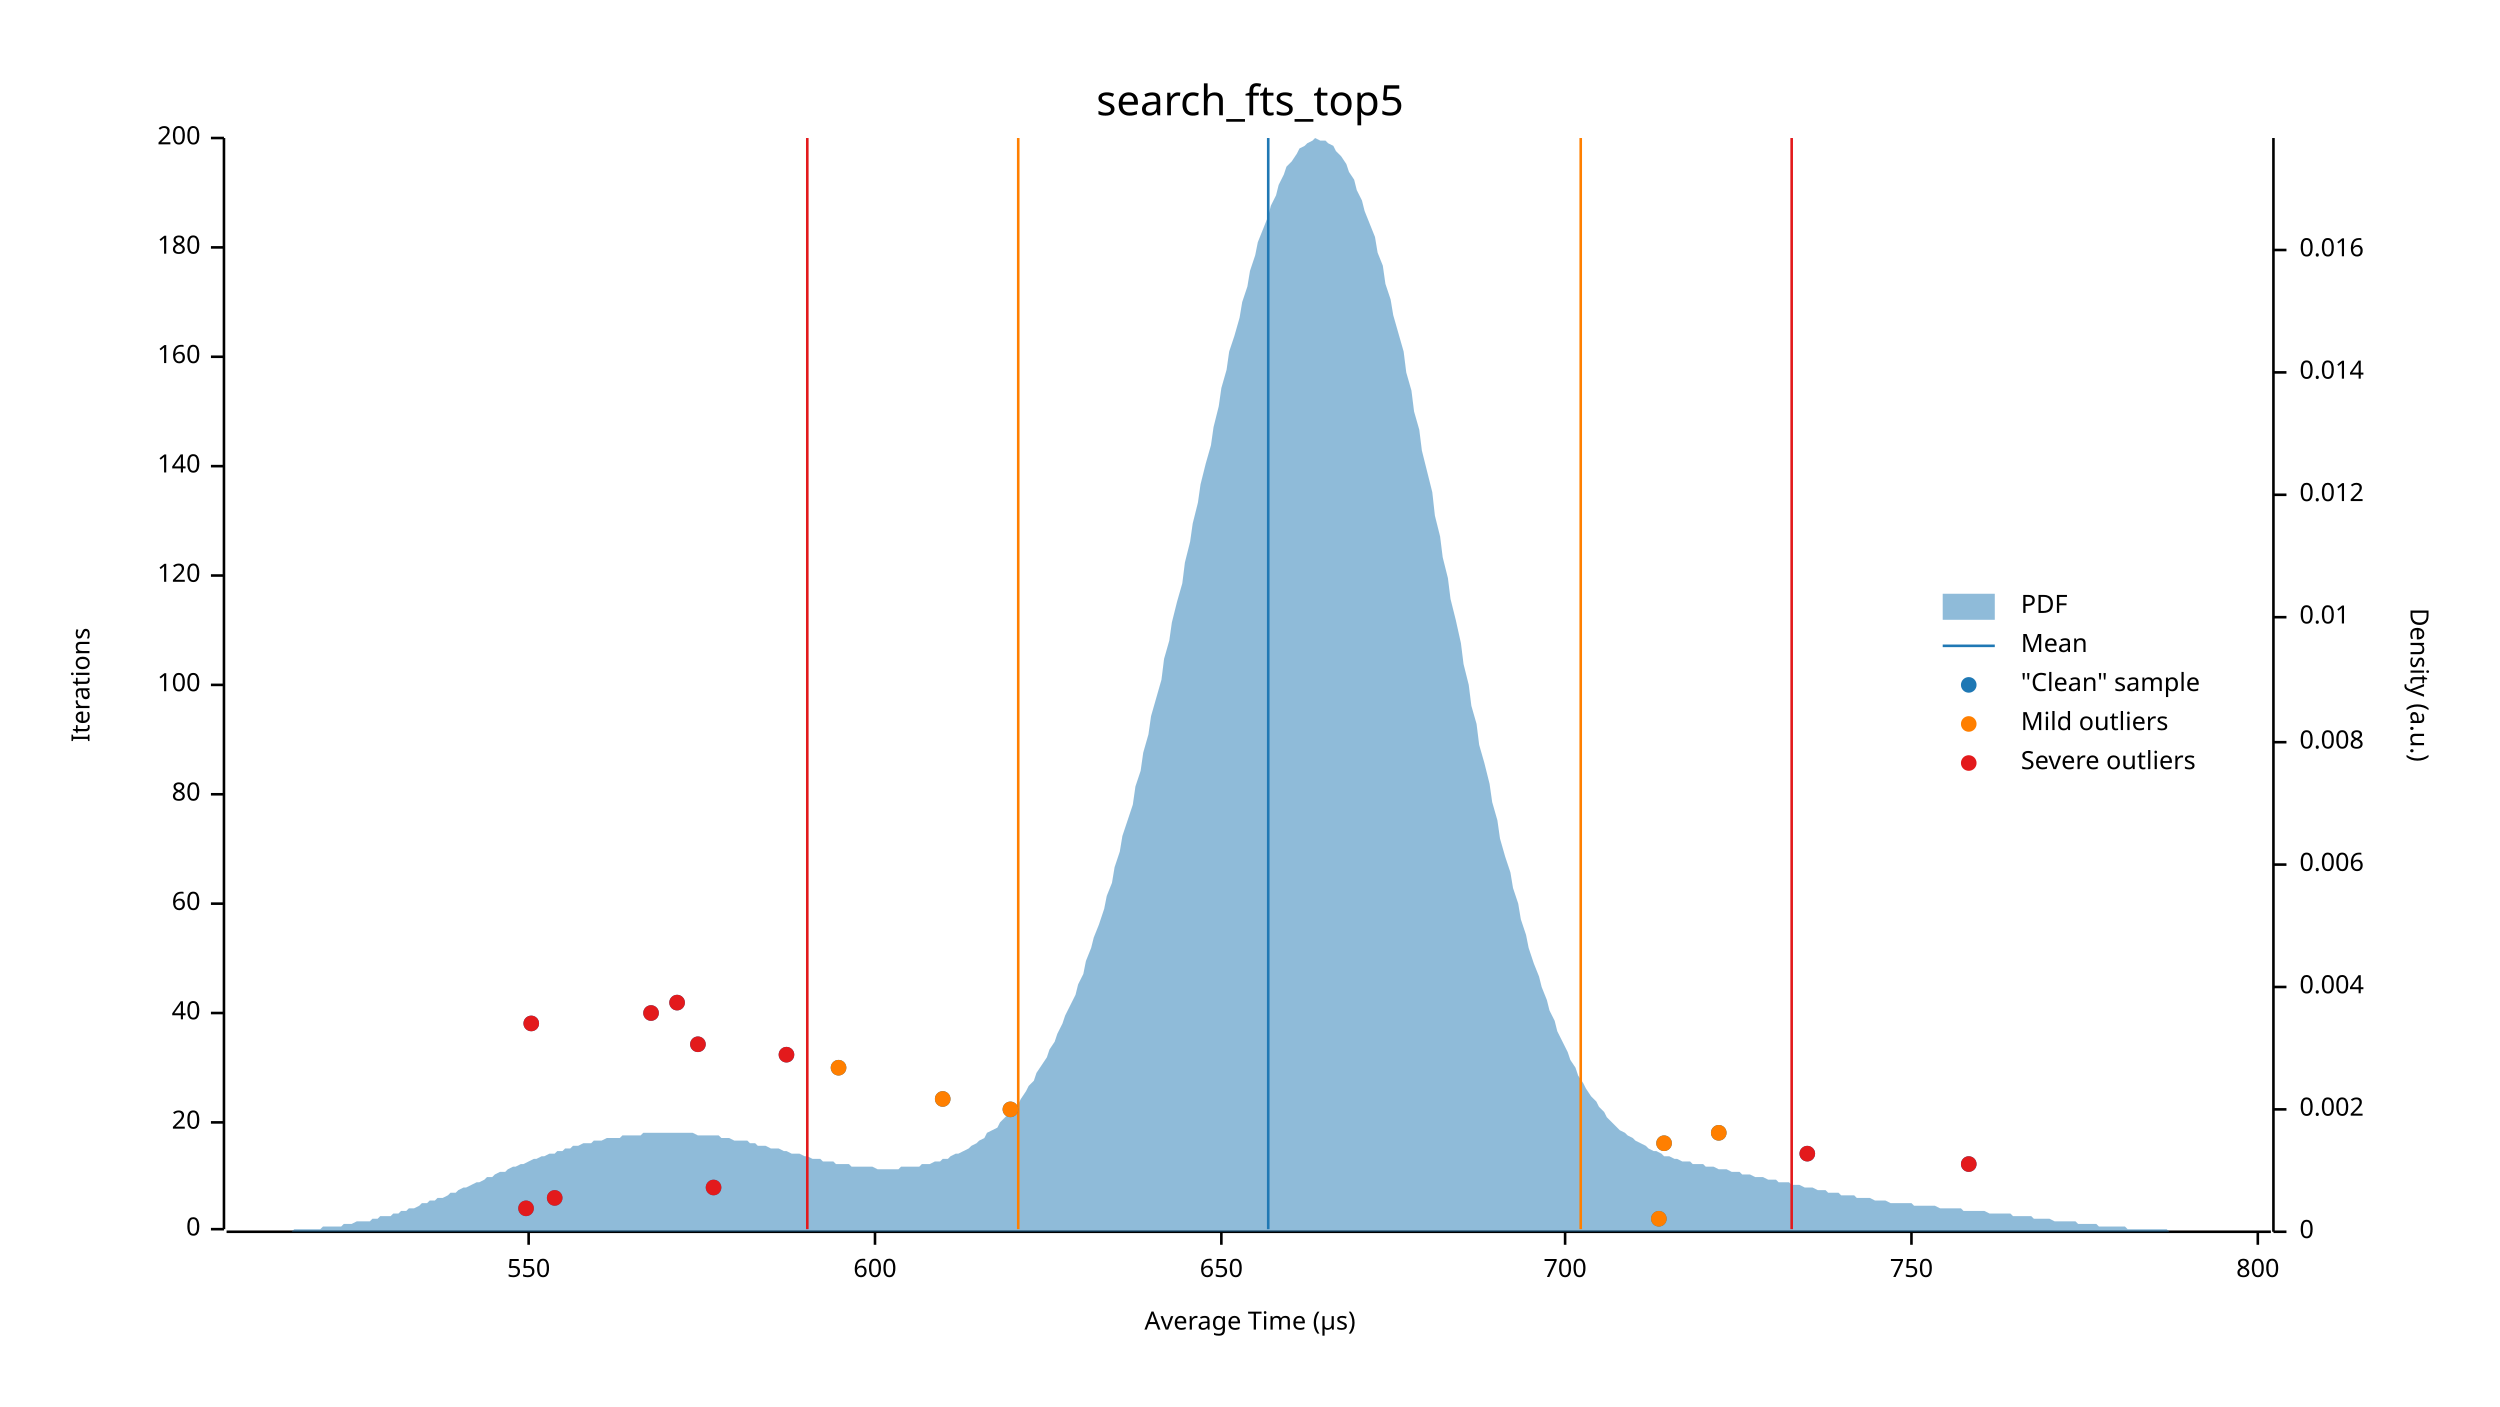
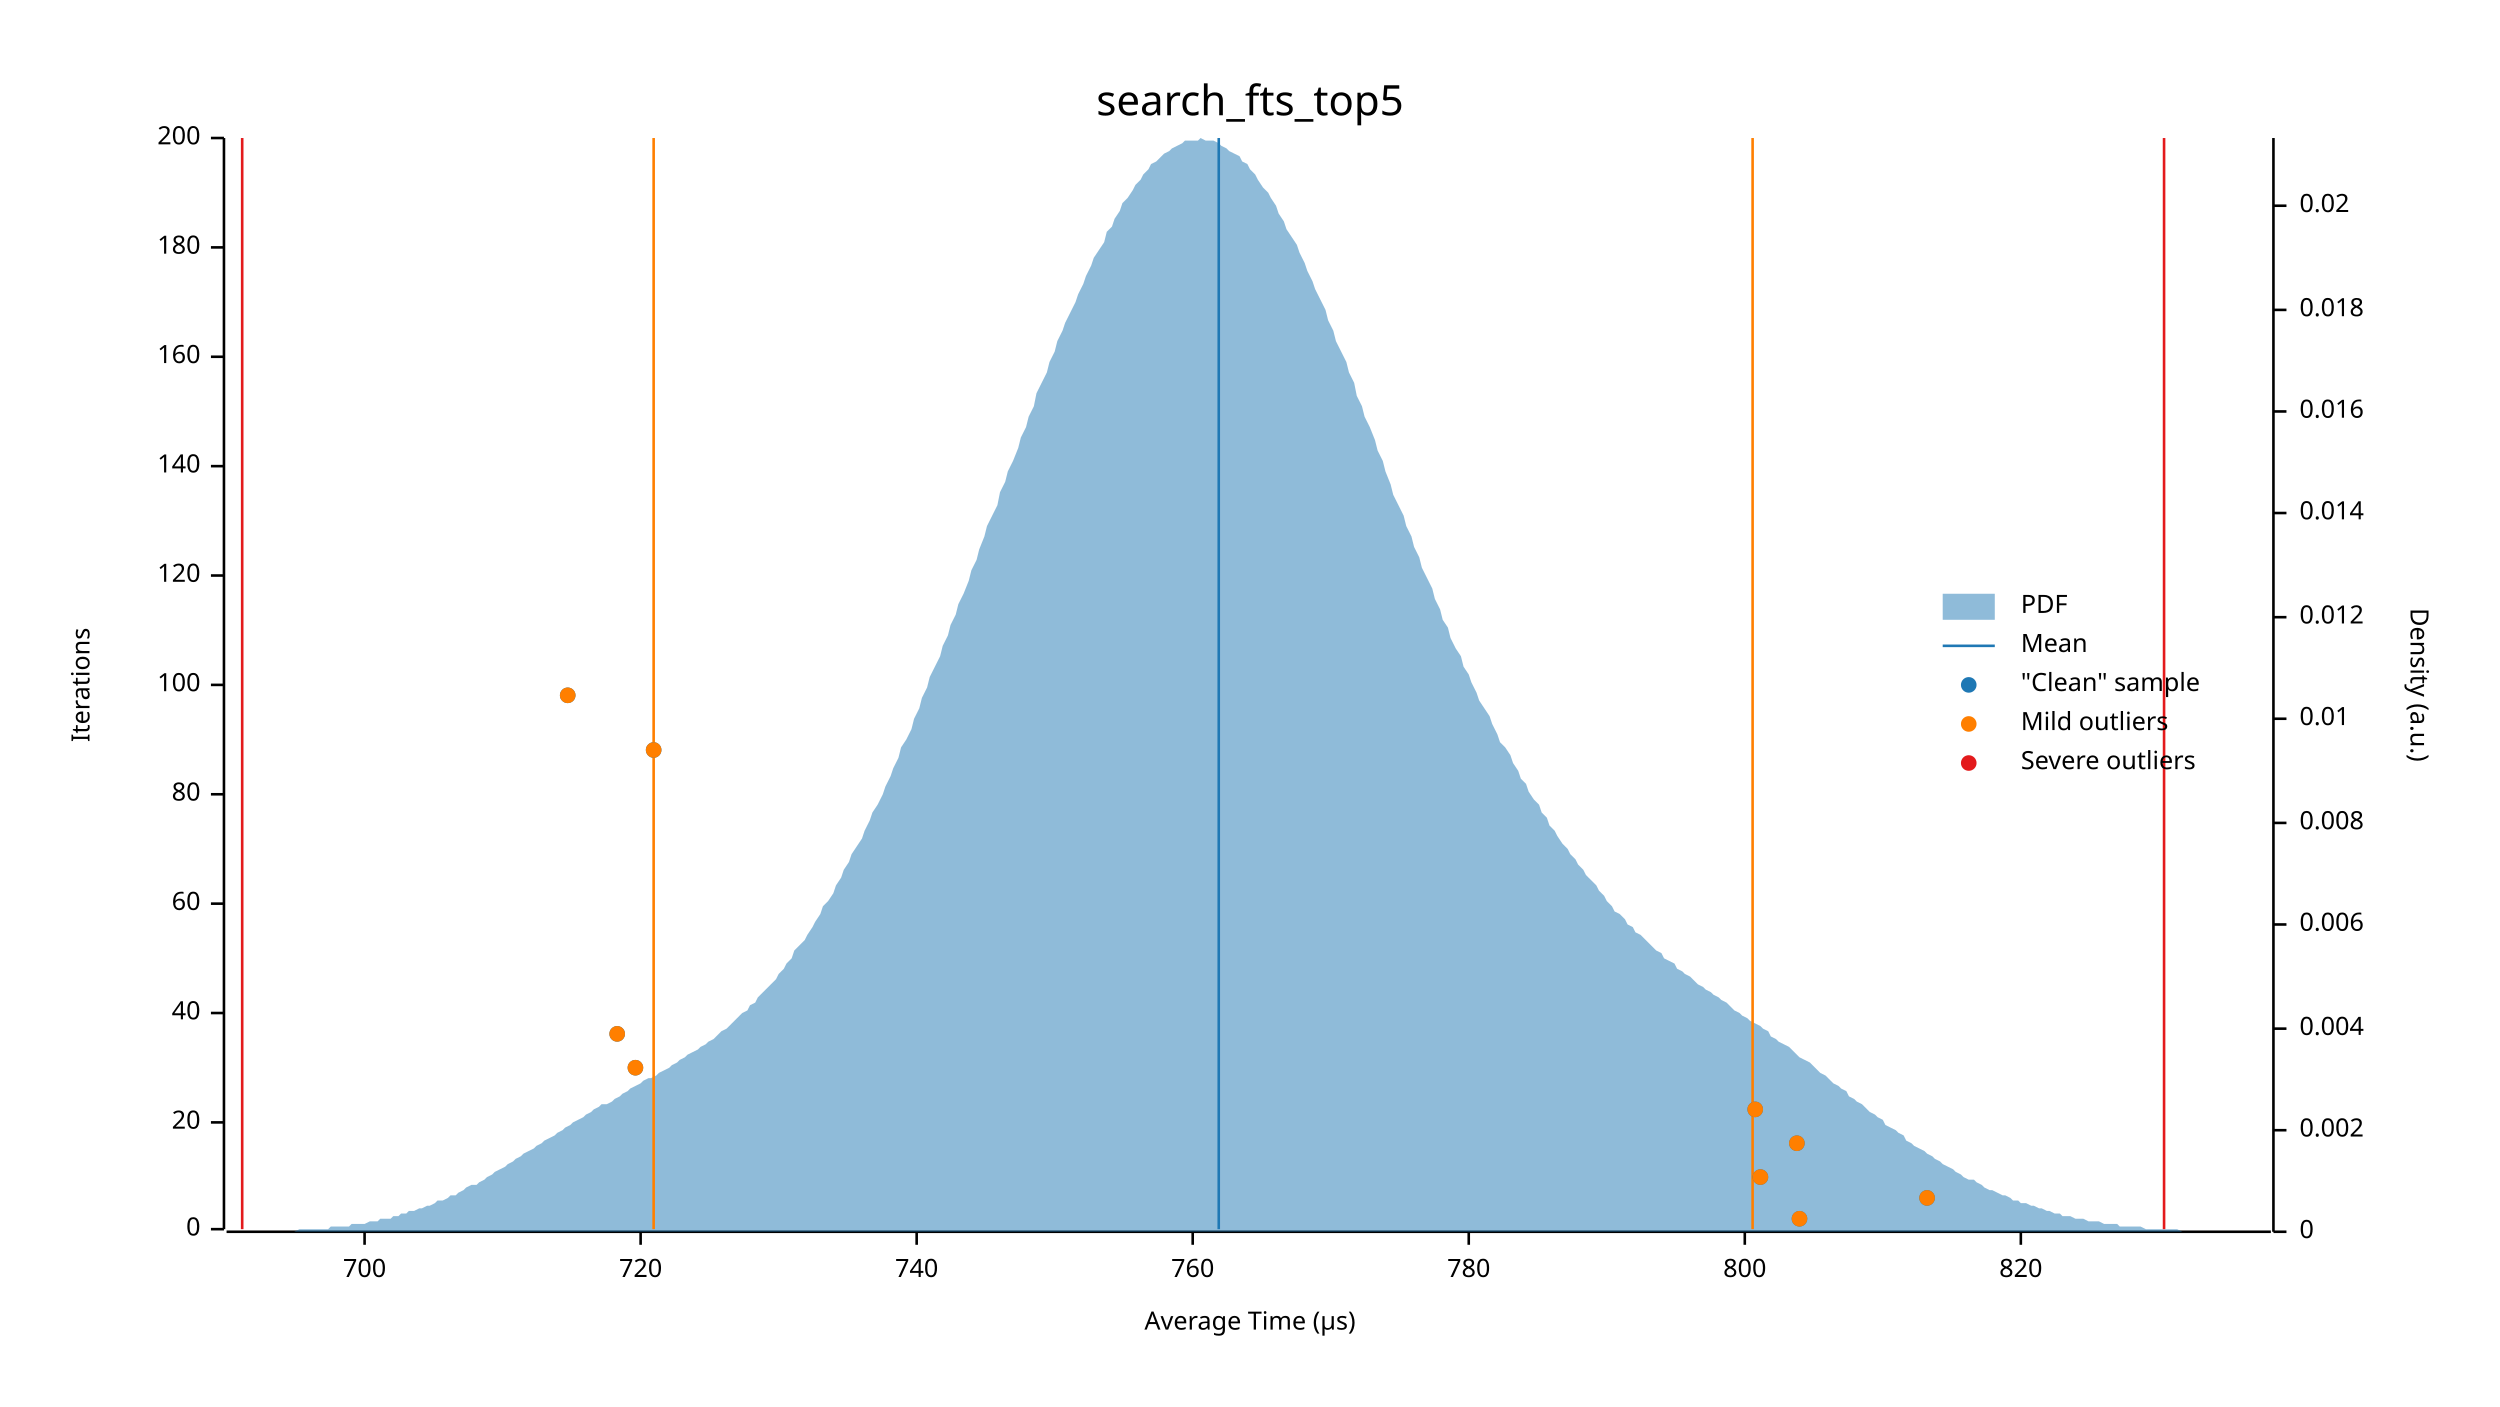
<svg xmlns="http://www.w3.org/2000/svg" width="960" height="540" viewBox="0 0 960 540">
  <text x="480" y="32" dy="0.76em" text-anchor="middle" font-family="sans-serif" font-size="16.129" opacity="1" fill="#000000">
search_fts_top5
</text>
  <text x="27" y="263" dy="0.76em" text-anchor="middle" font-family="sans-serif" font-size="9.677" opacity="1" fill="#000000" transform="rotate(270, 27, 263)">
Iterations
</text>
  <text x="480" y="513" dy="-0.5ex" text-anchor="middle" font-family="sans-serif" font-size="9.677" opacity="1" fill="#000000">
Average Time (µs)
</text>
  <polyline fill="none" opacity="1" stroke="#000000" stroke-width="1" points="86,53 86,472 " />
  <text x="77" y="472" dy="0.5ex" text-anchor="end" font-family="sans-serif" font-size="9.677" opacity="1" fill="#000000">
0
</text>
  <polyline fill="none" opacity="1" stroke="#000000" stroke-width="1" points="81,472 86,472 " />
  <text x="77" y="431" dy="0.5ex" text-anchor="end" font-family="sans-serif" font-size="9.677" opacity="1" fill="#000000">
20
</text>
  <polyline fill="none" opacity="1" stroke="#000000" stroke-width="1" points="81,431 86,431 " />
  <text x="77" y="389" dy="0.5ex" text-anchor="end" font-family="sans-serif" font-size="9.677" opacity="1" fill="#000000">
40
</text>
  <polyline fill="none" opacity="1" stroke="#000000" stroke-width="1" points="81,389 86,389 " />
  <text x="77" y="347" dy="0.5ex" text-anchor="end" font-family="sans-serif" font-size="9.677" opacity="1" fill="#000000">
60
</text>
  <polyline fill="none" opacity="1" stroke="#000000" stroke-width="1" points="81,347 86,347 " />
  <text x="77" y="305" dy="0.5ex" text-anchor="end" font-family="sans-serif" font-size="9.677" opacity="1" fill="#000000">
80
</text>
  <polyline fill="none" opacity="1" stroke="#000000" stroke-width="1" points="81,305 86,305 " />
  <text x="77" y="263" dy="0.5ex" text-anchor="end" font-family="sans-serif" font-size="9.677" opacity="1" fill="#000000">
100
</text>
  <polyline fill="none" opacity="1" stroke="#000000" stroke-width="1" points="81,263 86,263 " />
  <text x="77" y="221" dy="0.5ex" text-anchor="end" font-family="sans-serif" font-size="9.677" opacity="1" fill="#000000">
120
</text>
  <polyline fill="none" opacity="1" stroke="#000000" stroke-width="1" points="81,221 86,221 " />
  <text x="77" y="179" dy="0.5ex" text-anchor="end" font-family="sans-serif" font-size="9.677" opacity="1" fill="#000000">
140
</text>
  <polyline fill="none" opacity="1" stroke="#000000" stroke-width="1" points="81,179 86,179 " />
  <text x="77" y="137" dy="0.5ex" text-anchor="end" font-family="sans-serif" font-size="9.677" opacity="1" fill="#000000">
160
</text>
  <polyline fill="none" opacity="1" stroke="#000000" stroke-width="1" points="81,137 86,137 " />
  <text x="77" y="95" dy="0.5ex" text-anchor="end" font-family="sans-serif" font-size="9.677" opacity="1" fill="#000000">
180
</text>
  <polyline fill="none" opacity="1" stroke="#000000" stroke-width="1" points="81,95 86,95 " />
  <text x="77" y="53" dy="0.5ex" text-anchor="end" font-family="sans-serif" font-size="9.677" opacity="1" fill="#000000">
200
</text>
  <polyline fill="none" opacity="1" stroke="#000000" stroke-width="1" points="81,53 86,53 " />
  <polyline fill="none" opacity="1" stroke="#000000" stroke-width="1" points="87,473 872,473 " />
-   <text x="203" y="483" dy="0.76em" text-anchor="middle" font-family="sans-serif" font-size="9.677" opacity="1" fill="#000000">
- 550
- </text>
-   <polyline fill="none" opacity="1" stroke="#000000" stroke-width="1" points="203,473 203,478 " />
-   <text x="336" y="483" dy="0.76em" text-anchor="middle" font-family="sans-serif" font-size="9.677" opacity="1" fill="#000000">
- 600
- </text>
-   <polyline fill="none" opacity="1" stroke="#000000" stroke-width="1" points="336,473 336,478 " />
-   <text x="469" y="483" dy="0.76em" text-anchor="middle" font-family="sans-serif" font-size="9.677" opacity="1" fill="#000000">
- 650
- </text>
-   <polyline fill="none" opacity="1" stroke="#000000" stroke-width="1" points="469,473 469,478 " />
-   <text x="601" y="483" dy="0.76em" text-anchor="middle" font-family="sans-serif" font-size="9.677" opacity="1" fill="#000000">
+   <text x="140" y="483" dy="0.76em" text-anchor="middle" font-family="sans-serif" font-size="9.677" opacity="1" fill="#000000">
700
</text>
-   <polyline fill="none" opacity="1" stroke="#000000" stroke-width="1" points="601,473 601,478 " />
-   <text x="734" y="483" dy="0.76em" text-anchor="middle" font-family="sans-serif" font-size="9.677" opacity="1" fill="#000000">
- 750
+   <polyline fill="none" opacity="1" stroke="#000000" stroke-width="1" points="140,473 140,478 " />
+   <text x="246" y="483" dy="0.76em" text-anchor="middle" font-family="sans-serif" font-size="9.677" opacity="1" fill="#000000">
+ 720
</text>
-   <polyline fill="none" opacity="1" stroke="#000000" stroke-width="1" points="734,473 734,478 " />
-   <text x="867" y="483" dy="0.76em" text-anchor="middle" font-family="sans-serif" font-size="9.677" opacity="1" fill="#000000">
+   <polyline fill="none" opacity="1" stroke="#000000" stroke-width="1" points="246,473 246,478 " />
+   <text x="352" y="483" dy="0.76em" text-anchor="middle" font-family="sans-serif" font-size="9.677" opacity="1" fill="#000000">
+ 740
+ </text>
+   <polyline fill="none" opacity="1" stroke="#000000" stroke-width="1" points="352,473 352,478 " />
+   <text x="458" y="483" dy="0.76em" text-anchor="middle" font-family="sans-serif" font-size="9.677" opacity="1" fill="#000000">
+ 760
+ </text>
+   <polyline fill="none" opacity="1" stroke="#000000" stroke-width="1" points="458,473 458,478 " />
+   <text x="564" y="483" dy="0.76em" text-anchor="middle" font-family="sans-serif" font-size="9.677" opacity="1" fill="#000000">
+ 780
+ </text>
+   <polyline fill="none" opacity="1" stroke="#000000" stroke-width="1" points="564,473 564,478 " />
+   <text x="670" y="483" dy="0.76em" text-anchor="middle" font-family="sans-serif" font-size="9.677" opacity="1" fill="#000000">
800
</text>
-   <polyline fill="none" opacity="1" stroke="#000000" stroke-width="1" points="867,473 867,478 " />
+   <polyline fill="none" opacity="1" stroke="#000000" stroke-width="1" points="670,473 670,478 " />
+   <text x="776" y="483" dy="0.76em" text-anchor="middle" font-family="sans-serif" font-size="9.677" opacity="1" fill="#000000">
+ 820
+ </text>
+   <polyline fill="none" opacity="1" stroke="#000000" stroke-width="1" points="776,473 776,478 " />
  <text x="933" y="263" dy="0.76em" text-anchor="middle" font-family="sans-serif" font-size="9.677" opacity="1" fill="#000000" transform="rotate(90, 933, 263)">
Density (a.u.)
</text>
  <polyline fill="none" opacity="1" stroke="#000000" stroke-width="1" points="873,53 873,473 " />
  <text x="883" y="473" dy="0.5ex" text-anchor="start" font-family="sans-serif" font-size="9.677" opacity="1" fill="#000000">
0
</text>
  <polyline fill="none" opacity="1" stroke="#000000" stroke-width="1" points="873,473 878,473 " />
-   <text x="883" y="426" dy="0.5ex" text-anchor="start" font-family="sans-serif" font-size="9.677" opacity="1" fill="#000000">
+   <text x="883" y="434" dy="0.5ex" text-anchor="start" font-family="sans-serif" font-size="9.677" opacity="1" fill="#000000">
0.002
</text>
-   <polyline fill="none" opacity="1" stroke="#000000" stroke-width="1" points="873,426 878,426 " />
-   <text x="883" y="379" dy="0.5ex" text-anchor="start" font-family="sans-serif" font-size="9.677" opacity="1" fill="#000000">
+   <polyline fill="none" opacity="1" stroke="#000000" stroke-width="1" points="873,434 878,434 " />
+   <text x="883" y="395" dy="0.5ex" text-anchor="start" font-family="sans-serif" font-size="9.677" opacity="1" fill="#000000">
0.004
</text>
-   <polyline fill="none" opacity="1" stroke="#000000" stroke-width="1" points="873,379 878,379 " />
-   <text x="883" y="332" dy="0.5ex" text-anchor="start" font-family="sans-serif" font-size="9.677" opacity="1" fill="#000000">
+   <polyline fill="none" opacity="1" stroke="#000000" stroke-width="1" points="873,395 878,395 " />
+   <text x="883" y="355" dy="0.5ex" text-anchor="start" font-family="sans-serif" font-size="9.677" opacity="1" fill="#000000">
0.006
</text>
-   <polyline fill="none" opacity="1" stroke="#000000" stroke-width="1" points="873,332 878,332 " />
-   <text x="883" y="285" dy="0.5ex" text-anchor="start" font-family="sans-serif" font-size="9.677" opacity="1" fill="#000000">
+   <polyline fill="none" opacity="1" stroke="#000000" stroke-width="1" points="873,355 878,355 " />
+   <text x="883" y="316" dy="0.5ex" text-anchor="start" font-family="sans-serif" font-size="9.677" opacity="1" fill="#000000">
0.008
</text>
-   <polyline fill="none" opacity="1" stroke="#000000" stroke-width="1" points="873,285 878,285 " />
-   <text x="883" y="237" dy="0.5ex" text-anchor="start" font-family="sans-serif" font-size="9.677" opacity="1" fill="#000000">
+   <polyline fill="none" opacity="1" stroke="#000000" stroke-width="1" points="873,316 878,316 " />
+   <text x="883" y="276" dy="0.5ex" text-anchor="start" font-family="sans-serif" font-size="9.677" opacity="1" fill="#000000">
0.01
</text>
-   <polyline fill="none" opacity="1" stroke="#000000" stroke-width="1" points="873,237 878,237 " />
-   <text x="883" y="190" dy="0.5ex" text-anchor="start" font-family="sans-serif" font-size="9.677" opacity="1" fill="#000000">
+   <polyline fill="none" opacity="1" stroke="#000000" stroke-width="1" points="873,276 878,276 " />
+   <text x="883" y="237" dy="0.5ex" text-anchor="start" font-family="sans-serif" font-size="9.677" opacity="1" fill="#000000">
0.012
</text>
-   <polyline fill="none" opacity="1" stroke="#000000" stroke-width="1" points="873,190 878,190 " />
-   <text x="883" y="143" dy="0.5ex" text-anchor="start" font-family="sans-serif" font-size="9.677" opacity="1" fill="#000000">
+   <polyline fill="none" opacity="1" stroke="#000000" stroke-width="1" points="873,237 878,237 " />
+   <text x="883" y="197" dy="0.5ex" text-anchor="start" font-family="sans-serif" font-size="9.677" opacity="1" fill="#000000">
0.014
</text>
-   <polyline fill="none" opacity="1" stroke="#000000" stroke-width="1" points="873,143 878,143 " />
-   <text x="883" y="96" dy="0.5ex" text-anchor="start" font-family="sans-serif" font-size="9.677" opacity="1" fill="#000000">
+   <polyline fill="none" opacity="1" stroke="#000000" stroke-width="1" points="873,197 878,197 " />
+   <text x="883" y="158" dy="0.5ex" text-anchor="start" font-family="sans-serif" font-size="9.677" opacity="1" fill="#000000">
0.016
</text>
-   <polyline fill="none" opacity="1" stroke="#000000" stroke-width="1" points="873,96 878,96 " />
-   <polygon opacity="0.5" fill="#1F78B4" points="87,473 88,473 90,473 91,473 93,473 94,473 96,473 98,473 99,473 101,473 102,473 104,473 105,473 107,473 109,473 110,473 112,473 113,472 115,472 116,472 118,472 120,472 121,472 123,472 124,471 126,471 127,471 129,471 131,471 132,470 134,470 135,470 137,469 138,469 140,469 142,469 143,468 145,468 146,467 148,467 150,467 151,466 153,466 154,465 156,465 157,464 159,464 161,463 162,462 164,462 165,461 167,461 168,460 170,460 172,459 173,458 175,458 176,457 178,456 179,456 181,455 183,454 184,454 186,453 187,452 189,452 190,451 192,450 194,450 195,449 197,448 198,448 200,447 201,447 203,446 205,445 206,445 208,444 209,444 211,443 213,443 214,442 216,442 217,441 219,441 220,440 222,440 224,439 225,439 227,439 228,438 230,438 231,438 233,437 235,437 236,437 238,437 239,436 241,436 242,436 244,436 246,436 247,435 249,435 250,435 252,435 253,435 255,435 257,435 258,435 260,435 261,435 263,435 264,435 266,435 268,436 269,436 271,436 272,436 274,436 276,436 277,437 279,437 280,437 282,438 283,438 285,438 287,438 288,439 290,439 291,440 293,440 294,440 296,441 298,441 299,441 301,442 302,442 304,443 305,443 307,443 309,444 310,444 312,445 313,445 315,445 316,446 318,446 320,446 321,447 323,447 324,447 326,447 327,448 329,448 331,448 332,448 334,448 335,448 337,449 339,449 340,449 342,449 343,449 345,449 346,448 348,448 350,448 351,448 353,448 354,447 356,447 357,447 359,446 361,446 362,445 364,445 365,444 367,443 368,443 370,442 372,441 373,440 375,439 376,438 378,437 379,435 381,434 383,433 384,431 386,429 387,428 389,426 391,424 392,422 394,419 395,417 397,415 398,412 400,409 402,406 403,403 405,400 406,397 408,393 409,390 411,386 413,382 414,378 416,374 417,369 419,364 420,360 422,355 424,349 425,344 427,339 428,333 430,327 431,321 433,315 435,309 436,302 438,296 439,289 441,282 442,275 444,268 446,261 447,253 449,246 450,239 452,231 454,224 455,216 457,208 458,201 460,193 461,186 463,178 465,171 466,164 468,156 469,149 471,142 472,135 474,129 476,122 477,116 479,110 480,104 482,98 483,93 485,88 487,83 488,79 490,75 491,71 493,67 494,64 496,62 498,59 499,57 501,56 502,55 504,54 505,53 507,54 509,54 510,55 512,56 513,58 515,60 517,63 518,66 520,69 521,73 523,77 524,81 526,86 528,91 529,97 531,102 532,109 534,115 535,121 537,128 539,135 540,143 542,150 543,158 545,165 546,173 548,181 550,189 551,198 553,206 554,214 556,222 557,230 559,238 561,247 562,255 564,263 565,271 567,278 568,286 570,293 572,301 573,308 575,315 576,322 578,329 580,335 581,341 583,347 584,353 586,359 587,364 589,370 591,375 592,379 594,384 595,388 597,392 598,396 600,400 602,404 603,407 605,410 606,413 608,416 609,418 611,421 613,423 614,425 616,427 617,429 619,431 620,432 622,434 624,435 625,436 627,437 628,438 630,439 632,440 633,441 635,442 636,442 638,443 639,444 641,444 643,445 644,445 646,446 647,446 649,446 650,447 652,447 654,447 655,448 657,448 658,448 660,449 661,449 663,449 665,450 666,450 668,450 669,451 671,451 672,451 674,452 676,452 677,452 679,453 680,453 682,453 683,454 685,454 687,454 688,455 690,455 691,455 693,456 695,456 696,456 698,457 699,457 701,457 702,458 704,458 706,458 707,459 709,459 710,459 712,459 713,460 715,460 717,460 718,460 720,461 721,461 723,461 724,461 726,462 728,462 729,462 731,462 732,462 734,462 735,463 737,463 739,463 740,463 742,463 743,463 745,464 746,464 748,464 750,464 751,464 753,464 754,465 756,465 758,465 759,465 761,465 762,465 764,466 765,466 767,466 769,466 770,466 772,466 773,467 775,467 776,467 778,467 780,467 781,468 783,468 784,468 786,468 787,468 789,469 791,469 792,469 794,469 795,469 797,469 798,470 800,470 802,470 803,470 805,470 806,471 808,471 809,471 811,471 813,471 814,471 816,471 817,472 819,472 821,472 822,472 824,472 825,472 827,472 828,472 830,472 832,472 833,473 835,473 836,473 838,473 839,473 841,473 843,473 844,473 846,473 847,473 849,473 850,473 852,473 854,473 855,473 857,473 858,473 860,473 861,473 863,473 865,473 866,473 868,473 869,473 871,473 873,473 873,473 87,473 " />
-   <polyline fill="none" opacity="1" stroke="#1F78B4" stroke-width="1" points="487,472 487,53 " />
-   <polyline fill="none" opacity="1" stroke="#FF7F00" stroke-width="1" points="391,472 391,53 " />
-   <polyline fill="none" opacity="1" stroke="#FF7F00" stroke-width="1" points="607,472 607,53 " />
-   <polyline fill="none" opacity="1" stroke="#E31A1C" stroke-width="1" points="310,472 310,53 " />
-   <polyline fill="none" opacity="1" stroke="#E31A1C" stroke-width="1" points="688,472 688,53 " />
-   <circle cx="637" cy="468" r="3" opacity="1" fill="#1F78B4" stroke="none" stroke-width="1" />
-   <circle cx="202" cy="464" r="3" opacity="1" fill="#1F78B4" stroke="none" stroke-width="1" />
-   <circle cx="213" cy="460" r="3" opacity="1" fill="#1F78B4" stroke="none" stroke-width="1" />
-   <circle cx="274" cy="456" r="3" opacity="1" fill="#1F78B4" stroke="none" stroke-width="1" />
-   <circle cx="756" cy="447" r="3" opacity="1" fill="#1F78B4" stroke="none" stroke-width="1" />
-   <circle cx="694" cy="443" r="3" opacity="1" fill="#1F78B4" stroke="none" stroke-width="1" />
-   <circle cx="639" cy="439" r="3" opacity="1" fill="#1F78B4" stroke="none" stroke-width="1" />
-   <circle cx="660" cy="435" r="3" opacity="1" fill="#1F78B4" stroke="none" stroke-width="1" />
-   <circle cx="388" cy="426" r="3" opacity="1" fill="#1F78B4" stroke="none" stroke-width="1" />
-   <circle cx="362" cy="422" r="3" opacity="1" fill="#1F78B4" stroke="none" stroke-width="1" />
-   <circle cx="322" cy="410" r="3" opacity="1" fill="#1F78B4" stroke="none" stroke-width="1" />
-   <circle cx="302" cy="405" r="3" opacity="1" fill="#1F78B4" stroke="none" stroke-width="1" />
-   <circle cx="268" cy="401" r="3" opacity="1" fill="#1F78B4" stroke="none" stroke-width="1" />
-   <circle cx="204" cy="393" r="3" opacity="1" fill="#1F78B4" stroke="none" stroke-width="1" />
-   <circle cx="250" cy="389" r="3" opacity="1" fill="#1F78B4" stroke="none" stroke-width="1" />
-   <circle cx="260" cy="385" r="3" opacity="1" fill="#1F78B4" stroke="none" stroke-width="1" />
-   <circle cx="637" cy="468" r="3" opacity="1" fill="#FF7F00" stroke="none" stroke-width="1" />
-   <circle cx="639" cy="439" r="3" opacity="1" fill="#FF7F00" stroke="none" stroke-width="1" />
-   <circle cx="660" cy="435" r="3" opacity="1" fill="#FF7F00" stroke="none" stroke-width="1" />
-   <circle cx="388" cy="426" r="3" opacity="1" fill="#FF7F00" stroke="none" stroke-width="1" />
-   <circle cx="362" cy="422" r="3" opacity="1" fill="#FF7F00" stroke="none" stroke-width="1" />
-   <circle cx="322" cy="410" r="3" opacity="1" fill="#FF7F00" stroke="none" stroke-width="1" />
-   <circle cx="202" cy="464" r="3" opacity="1" fill="#E31A1C" stroke="none" stroke-width="1" />
-   <circle cx="213" cy="460" r="3" opacity="1" fill="#E31A1C" stroke="none" stroke-width="1" />
-   <circle cx="274" cy="456" r="3" opacity="1" fill="#E31A1C" stroke="none" stroke-width="1" />
-   <circle cx="756" cy="447" r="3" opacity="1" fill="#E31A1C" stroke="none" stroke-width="1" />
-   <circle cx="694" cy="443" r="3" opacity="1" fill="#E31A1C" stroke="none" stroke-width="1" />
-   <circle cx="302" cy="405" r="3" opacity="1" fill="#E31A1C" stroke="none" stroke-width="1" />
-   <circle cx="268" cy="401" r="3" opacity="1" fill="#E31A1C" stroke="none" stroke-width="1" />
-   <circle cx="204" cy="393" r="3" opacity="1" fill="#E31A1C" stroke="none" stroke-width="1" />
-   <circle cx="250" cy="389" r="3" opacity="1" fill="#E31A1C" stroke="none" stroke-width="1" />
-   <circle cx="260" cy="385" r="3" opacity="1" fill="#E31A1C" stroke="none" stroke-width="1" />
+   <polyline fill="none" opacity="1" stroke="#000000" stroke-width="1" points="873,158 878,158 " />
+   <text x="883" y="119" dy="0.5ex" text-anchor="start" font-family="sans-serif" font-size="9.677" opacity="1" fill="#000000">
+ 0.018
+ </text>
+   <polyline fill="none" opacity="1" stroke="#000000" stroke-width="1" points="873,119 878,119 " />
+   <text x="883" y="79" dy="0.5ex" text-anchor="start" font-family="sans-serif" font-size="9.677" opacity="1" fill="#000000">
+ 0.02
+ </text>
+   <polyline fill="none" opacity="1" stroke="#000000" stroke-width="1" points="873,79 878,79 " />
+   <polygon opacity="0.5" fill="#1F78B4" points="87,473 88,473 90,473 91,473 93,473 94,473 96,473 98,473 99,473 101,473 102,473 104,473 105,473 107,473 109,473 110,473 112,473 113,473 115,472 116,472 118,472 120,472 121,472 123,472 124,472 126,472 127,471 129,471 131,471 132,471 134,471 135,470 137,470 138,470 140,470 142,469 143,469 145,469 146,468 148,468 150,468 151,467 153,467 154,466 156,466 157,465 159,465 161,464 162,464 164,463 165,463 167,462 168,461 170,461 172,460 173,459 175,459 176,458 178,457 179,456 181,455 183,455 184,454 186,453 187,452 189,451 190,450 192,449 194,448 195,447 197,446 198,445 200,444 201,443 203,442 205,441 206,440 208,439 209,438 211,437 213,436 214,435 216,434 217,433 219,432 220,431 222,430 224,429 225,428 227,427 228,426 230,425 231,424 233,424 235,423 236,422 238,421 239,420 241,419 242,418 244,417 246,416 247,415 249,414 250,414 252,413 253,412 255,411 257,410 258,409 260,408 261,407 263,406 264,405 266,404 268,403 269,402 271,401 272,400 274,399 276,397 277,396 279,395 280,394 282,392 283,391 285,389 287,388 288,386 290,385 291,383 293,381 294,380 296,378 298,376 299,374 301,372 302,370 304,368 305,365 307,363 309,361 310,359 312,356 313,354 315,351 316,348 318,346 320,343 321,340 323,337 324,334 326,331 327,328 329,325 331,322 332,319 334,315 335,312 337,309 339,305 340,302 342,298 343,295 345,291 346,287 348,284 350,280 351,276 353,272 354,268 356,264 357,260 359,256 361,252 362,248 364,244 365,240 367,236 368,232 370,228 372,223 373,219 375,215 376,211 378,206 379,202 381,198 383,194 384,189 386,185 387,181 389,177 391,172 392,168 394,164 395,160 397,156 398,151 400,147 402,143 403,139 405,135 406,131 408,127 409,124 411,120 413,116 414,113 416,109 417,106 419,102 420,99 422,96 424,93 425,89 427,87 428,84 430,81 431,78 433,76 435,73 436,71 438,69 439,67 441,65 442,63 444,62 446,60 447,59 449,58 450,57 452,56 454,55 455,54 457,54 458,54 460,54 461,53 463,54 465,54 466,54 468,55 469,56 471,57 472,58 474,59 476,60 477,62 479,63 480,65 482,67 483,69 485,72 487,74 488,76 490,79 491,82 493,85 494,88 496,91 498,94 499,97 501,101 502,104 504,108 505,111 507,115 509,119 510,123 512,127 513,131 515,135 517,139 518,143 520,147 521,152 523,156 524,160 526,164 528,169 529,173 531,177 532,181 534,186 535,190 537,194 539,198 540,202 542,206 543,210 545,214 546,218 548,222 550,226 551,230 553,234 554,238 556,241 557,245 559,249 561,252 562,256 564,259 565,262 567,266 568,269 570,272 572,275 573,278 575,282 576,285 578,287 580,290 581,293 583,296 584,299 586,301 587,304 589,307 591,309 592,312 594,314 595,317 597,319 598,321 600,324 602,326 603,328 605,330 606,332 608,334 609,336 611,338 613,340 614,342 616,344 617,346 619,348 620,350 622,351 624,353 625,355 627,356 628,358 630,359 632,361 633,362 635,364 636,365 638,366 639,368 641,369 643,370 644,372 646,373 647,374 649,375 650,376 652,378 654,379 655,380 657,381 658,382 660,383 661,384 663,385 665,387 666,388 668,389 669,390 671,391 672,392 674,393 676,394 677,395 679,396 680,398 682,399 683,400 685,401 687,402 688,403 690,405 691,406 693,407 695,408 696,409 698,411 699,412 701,413 702,414 704,416 706,417 707,418 709,419 710,421 712,422 713,423 715,424 717,426 718,427 720,428 721,429 723,430 724,432 726,433 728,434 729,435 731,436 732,438 734,439 735,440 737,441 739,442 740,443 742,444 743,445 745,446 746,447 748,448 750,449 751,450 753,451 754,452 756,453 758,453 759,454 761,455 762,456 764,457 765,457 767,458 769,459 770,459 772,460 773,461 775,461 776,462 778,462 780,463 781,463 783,464 784,464 786,465 787,465 789,466 791,466 792,467 794,467 795,467 797,468 798,468 800,468 802,469 803,469 805,469 806,469 808,470 809,470 811,470 813,470 814,471 816,471 817,471 819,471 821,471 822,471 824,472 825,472 827,472 828,472 830,472 832,472 833,472 835,472 836,472 838,473 839,473 841,473 843,473 844,473 846,473 847,473 849,473 850,473 852,473 854,473 855,473 857,473 858,473 860,473 861,473 863,473 865,473 866,473 868,473 869,473 871,473 873,473 873,473 87,473 " />
+   <polyline fill="none" opacity="1" stroke="#1F78B4" stroke-width="1" points="468,472 468,53 " />
+   <polyline fill="none" opacity="1" stroke="#FF7F00" stroke-width="1" points="251,472 251,53 " />
+   <polyline fill="none" opacity="1" stroke="#FF7F00" stroke-width="1" points="673,472 673,53 " />
+   <polyline fill="none" opacity="1" stroke="#E31A1C" stroke-width="1" points="93,472 93,53 " />
+   <polyline fill="none" opacity="1" stroke="#E31A1C" stroke-width="1" points="831,472 831,53 " />
+   <circle cx="691" cy="468" r="3" opacity="1" fill="#1F78B4" stroke="none" stroke-width="1" />
+   <circle cx="740" cy="460" r="3" opacity="1" fill="#1F78B4" stroke="none" stroke-width="1" />
+   <circle cx="676" cy="452" r="3" opacity="1" fill="#1F78B4" stroke="none" stroke-width="1" />
+   <circle cx="690" cy="439" r="3" opacity="1" fill="#1F78B4" stroke="none" stroke-width="1" />
+   <circle cx="674" cy="426" r="3" opacity="1" fill="#1F78B4" stroke="none" stroke-width="1" />
+   <circle cx="244" cy="410" r="3" opacity="1" fill="#1F78B4" stroke="none" stroke-width="1" />
+   <circle cx="237" cy="397" r="3" opacity="1" fill="#1F78B4" stroke="none" stroke-width="1" />
+   <circle cx="251" cy="288" r="3" opacity="1" fill="#1F78B4" stroke="none" stroke-width="1" />
+   <circle cx="218" cy="267" r="3" opacity="1" fill="#1F78B4" stroke="none" stroke-width="1" />
+   <circle cx="691" cy="468" r="3" opacity="1" fill="#FF7F00" stroke="none" stroke-width="1" />
+   <circle cx="740" cy="460" r="3" opacity="1" fill="#FF7F00" stroke="none" stroke-width="1" />
+   <circle cx="676" cy="452" r="3" opacity="1" fill="#FF7F00" stroke="none" stroke-width="1" />
+   <circle cx="690" cy="439" r="3" opacity="1" fill="#FF7F00" stroke="none" stroke-width="1" />
+   <circle cx="674" cy="426" r="3" opacity="1" fill="#FF7F00" stroke="none" stroke-width="1" />
+   <circle cx="244" cy="410" r="3" opacity="1" fill="#FF7F00" stroke="none" stroke-width="1" />
+   <circle cx="237" cy="397" r="3" opacity="1" fill="#FF7F00" stroke="none" stroke-width="1" />
+   <circle cx="251" cy="288" r="3" opacity="1" fill="#FF7F00" stroke="none" stroke-width="1" />
+   <circle cx="218" cy="267" r="3" opacity="1" fill="#FF7F00" stroke="none" stroke-width="1" />
  <text x="776" y="228" dy="0.76em" text-anchor="start" font-family="sans-serif" font-size="9.677" opacity="1" fill="#000000">
PDF
</text>
  <text x="776" y="243" dy="0.76em" text-anchor="start" font-family="sans-serif" font-size="9.677" opacity="1" fill="#000000">
Mean
</text>
  <text x="776" y="258" dy="0.76em" text-anchor="start" font-family="sans-serif" font-size="9.677" opacity="1" fill="#000000">
"Clean" sample
</text>
  <text x="776" y="273" dy="0.76em" text-anchor="start" font-family="sans-serif" font-size="9.677" opacity="1" fill="#000000">
Mild outliers
</text>
  <text x="776" y="288" dy="0.76em" text-anchor="start" font-family="sans-serif" font-size="9.677" opacity="1" fill="#000000">
Severe outliers
</text>
  <rect x="746" y="228" width="20" height="10" opacity="0.5" fill="#1F78B4" stroke="none" />
  <polyline fill="none" opacity="1" stroke="#1F78B4" stroke-width="1" points="746,248 766,248 " />
  <circle cx="756" cy="263" r="3" opacity="1" fill="#1F78B4" stroke="none" stroke-width="1" />
  <circle cx="756" cy="278" r="3" opacity="1" fill="#FF7F00" stroke="none" stroke-width="1" />
  <circle cx="756" cy="293" r="3" opacity="1" fill="#E31A1C" stroke="none" stroke-width="1" />
</svg>
